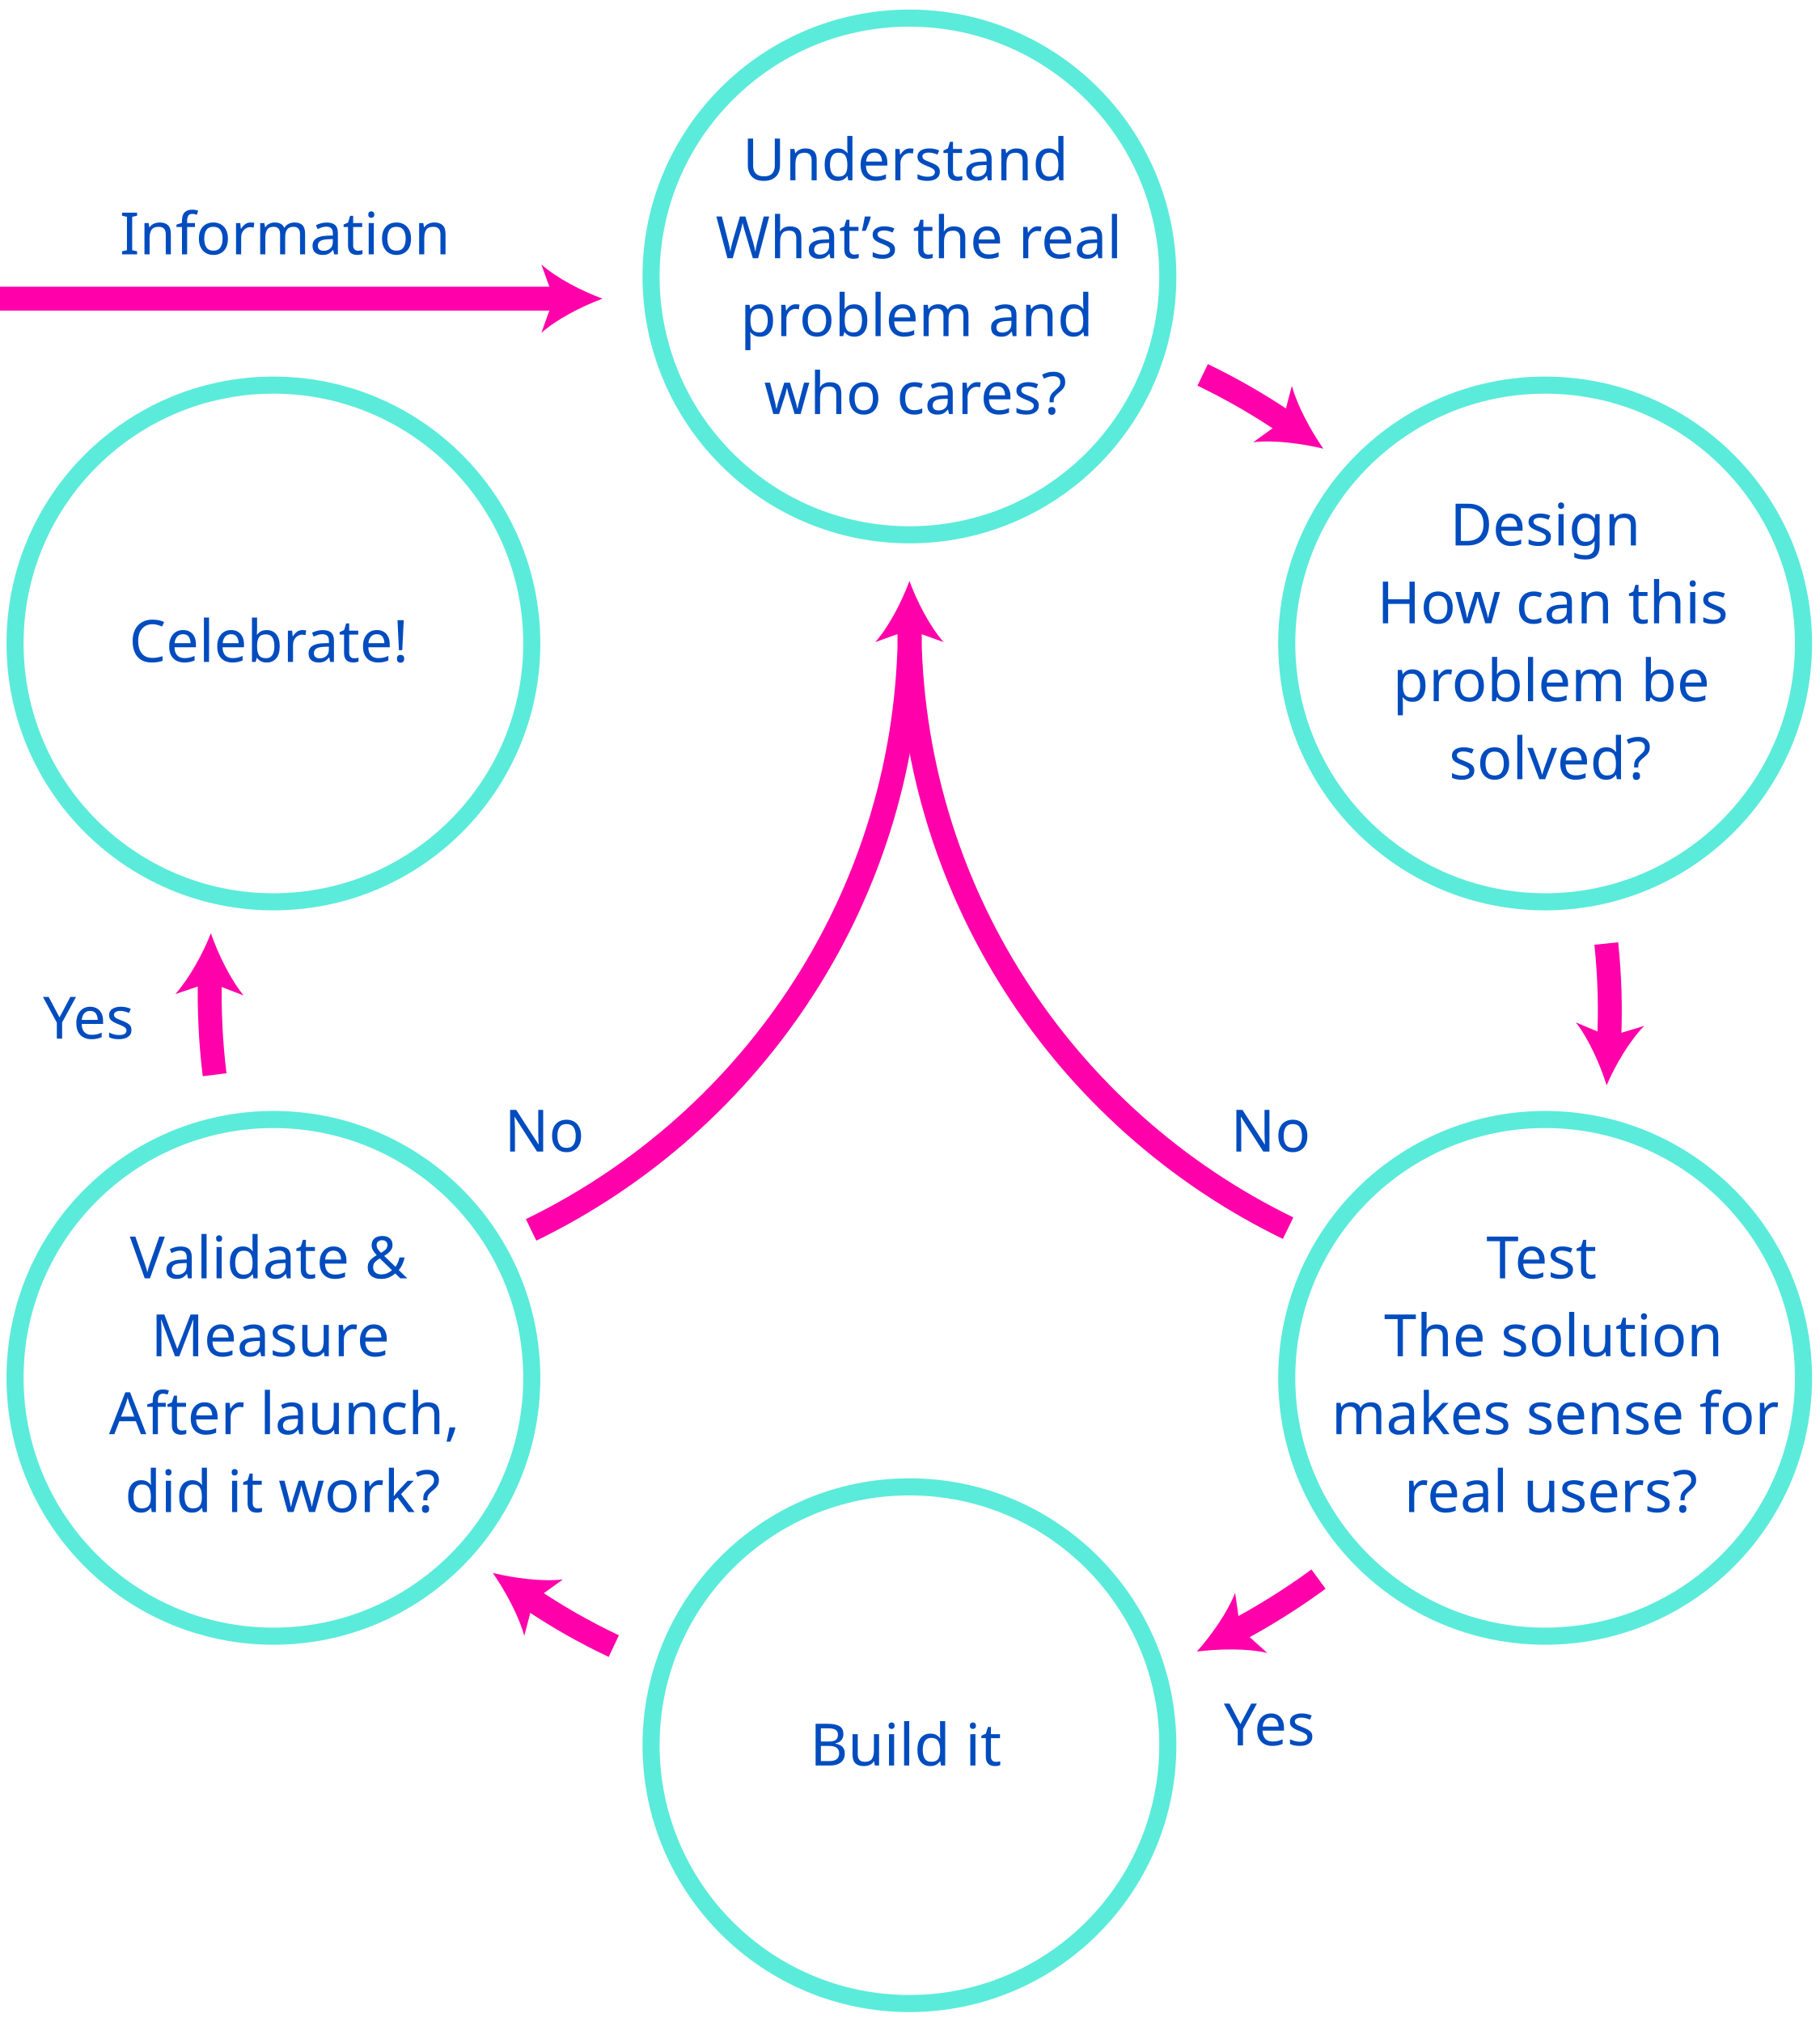
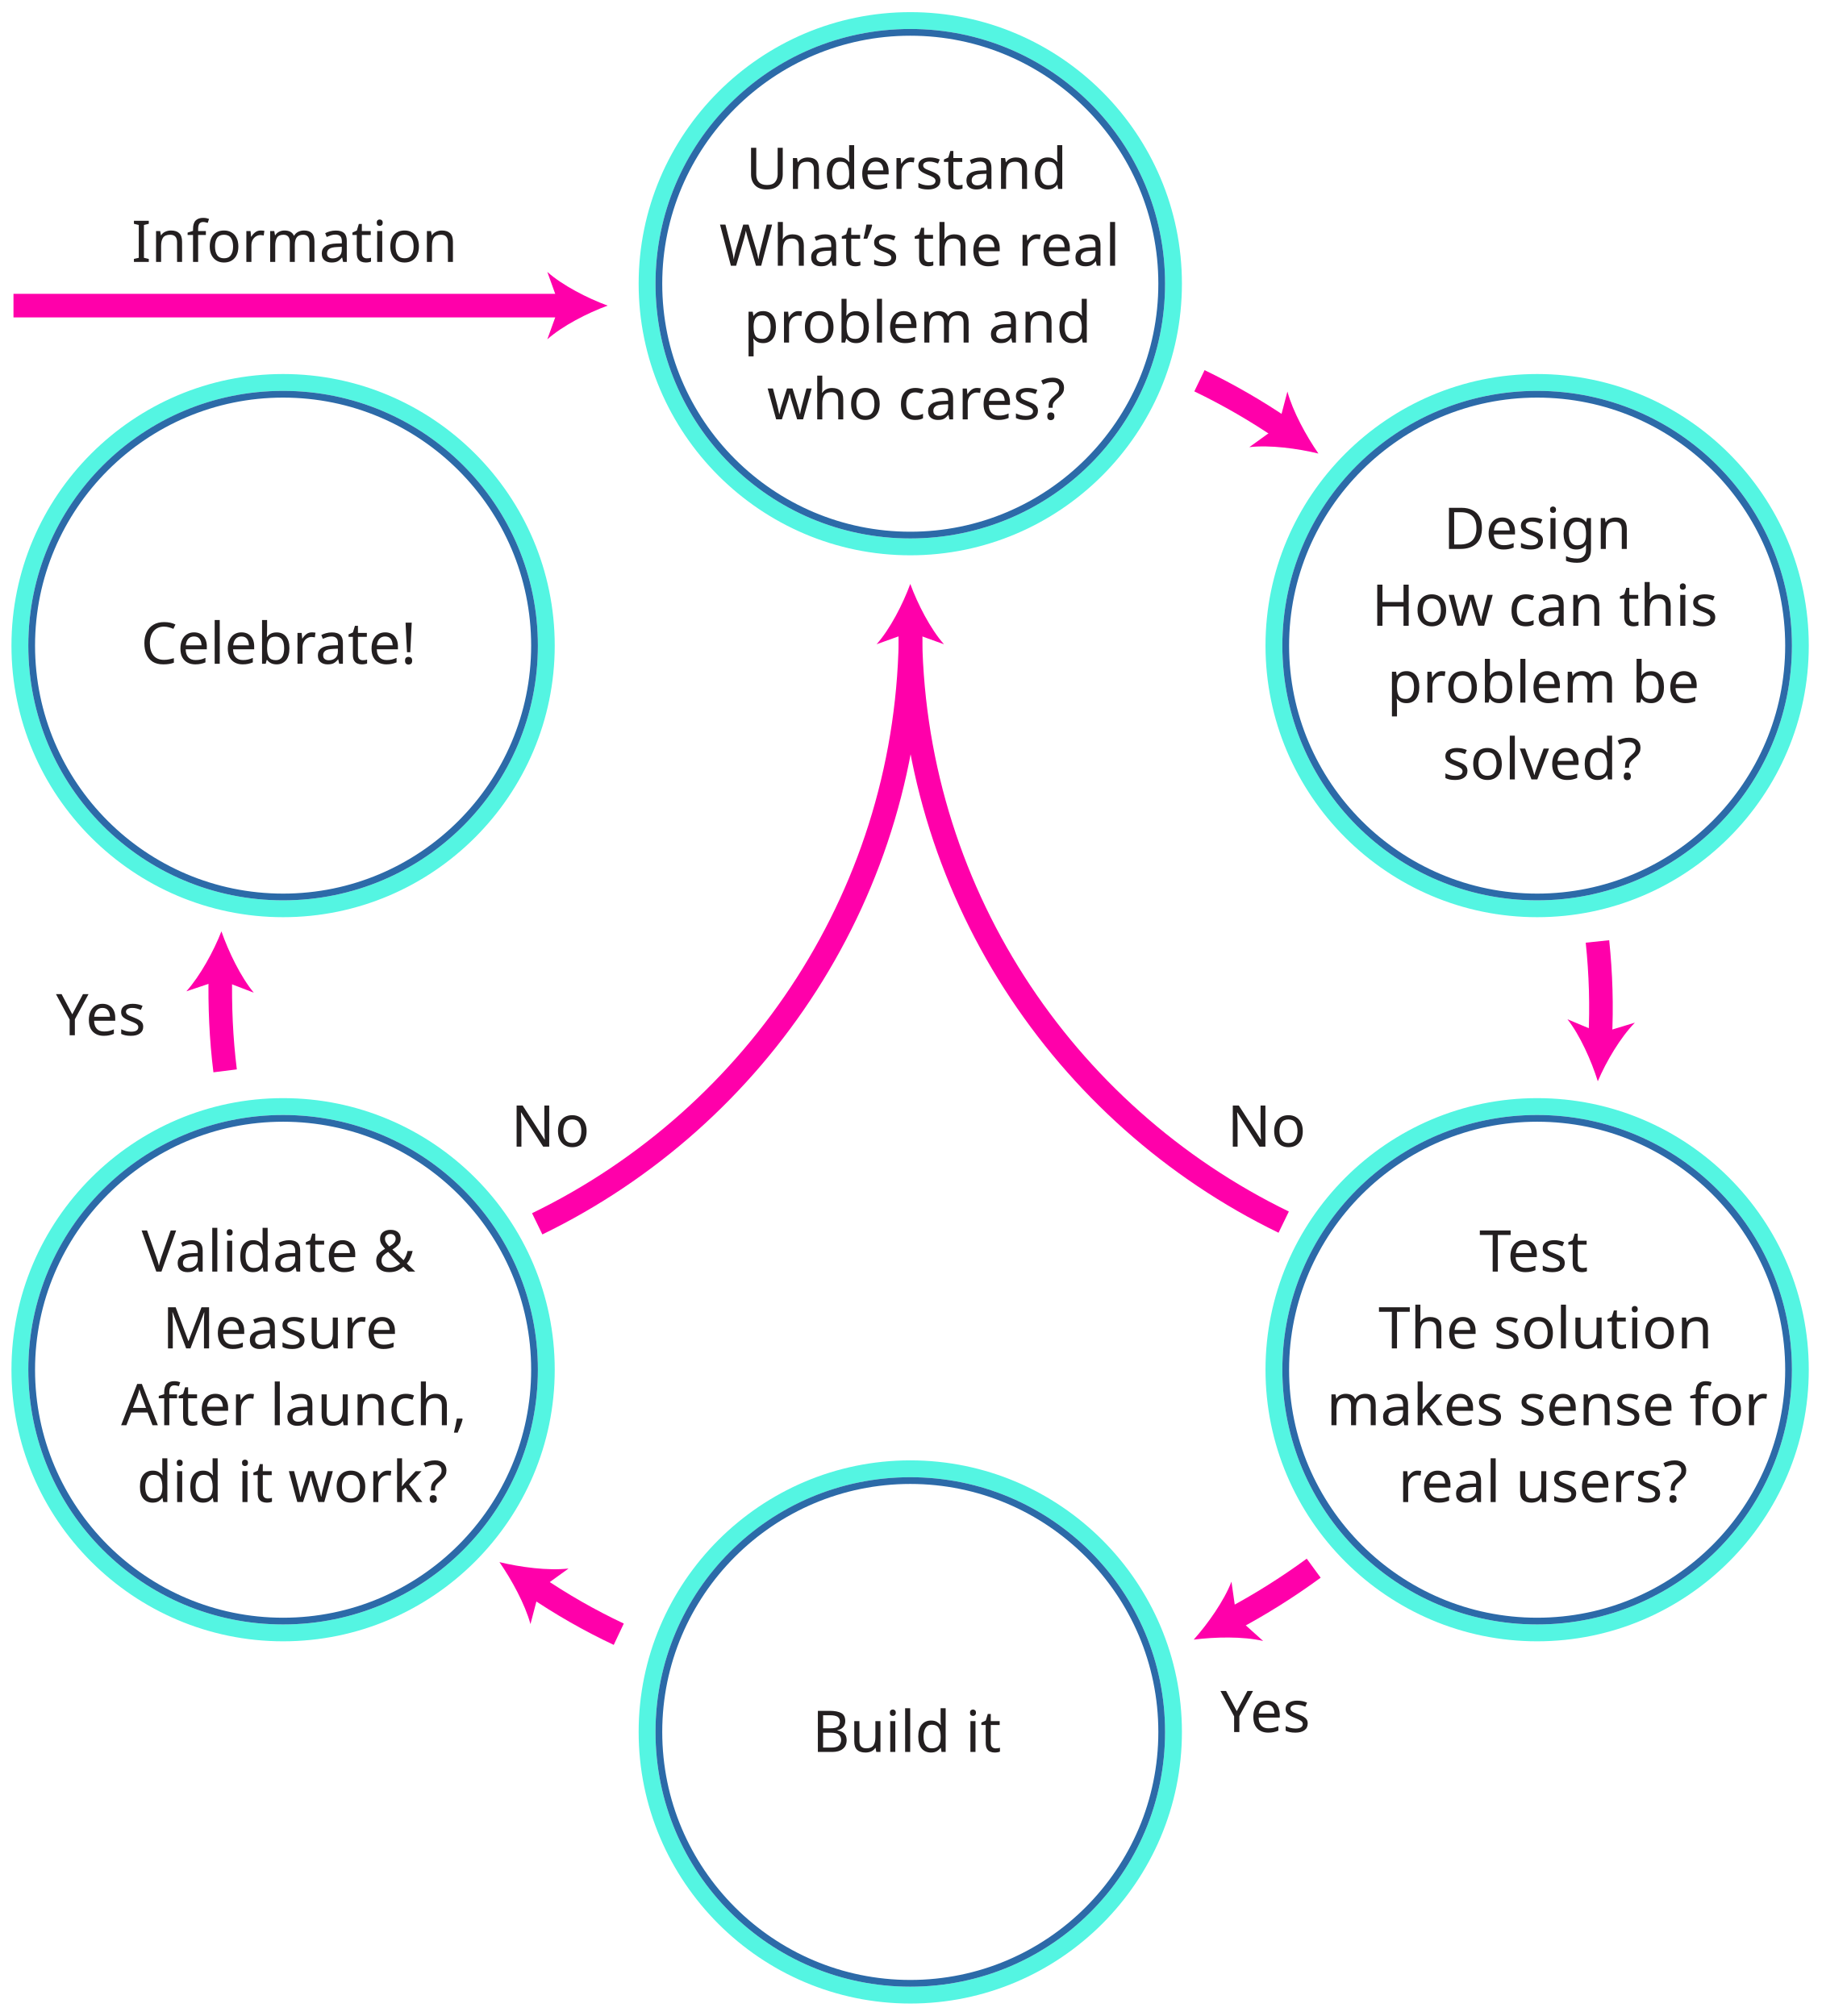
- <svg xmlns="http://www.w3.org/2000/svg" version="1.1" x="0px" y="0px" viewBox="0 0 532.3 591.7" style="enable-background:new 0 0 532.3 591.7;" xml:space="preserve">
+ <svg xmlns="http://www.w3.org/2000/svg" version="1.1" x="0px" y="0px" viewBox="0 0 540.4 598.3" style="enable-background:new 0 0 540.4 598.3;" xml:space="preserve">
  <style type="text/css">
	.st0{fill:none;stroke:#FF00AA;stroke-width:7;stroke-miterlimit:10;}
	.st1{fill:#FF00AA;}
- 	.st2{fill:none;stroke:#5BEBDA;stroke-width:5;stroke-miterlimit:10;}
- 	.st3{fill:#004CBF;}
+ 	.st2{fill:#54F5E2;}
+ 	.st3{fill:#231F20;}
	.st4{font-family:'OpenSans-Semibold';}
	.st5{font-size:17.1px;}
	.st6{font-family:'OpenSans-Light';}
	.st7{display:none;}
	.st8{display:inline;fill:none;stroke:#F2EB49;stroke-miterlimit:10;}
+ 	.st9{fill:#2C6AA8;}
</style>
  <g id="Layer_1">
    <g>
      <g>
        <g>
-           <path class="st0" d="M351.9,109.7c8.7,4.2,17,9,24.9,14.4" />
+           <path class="st0" d="M355.9,113c8.7,4.2,17,9,24.9,14.4" />
          <g>
-             <path class="st1" d="M387.2,131.3c-6.2-1.5-14.4-2.6-20.5-1.9l8.6-6.2l2.7-10.3C379.6,118.8,383.6,126.1,387.2,131.3z" />
+             <path class="st1" d="M391.2,134.6c-6.2-1.5-14.4-2.6-20.5-1.9l8.6-6.2l2.7-10.3C383.6,122.1,387.6,129.4,391.2,134.6z" />
          </g>
        </g>
      </g>
    </g>
    <g>
      <g>
        <g>
-           <path class="st0" d="M470,276.1c1,9.6,1.3,19.2,0.8,28.8" />
+           <path class="st0" d="M474,279.4c1,9.6,1.3,19.2,0.8,28.8" />
          <g>
-             <path class="st1" d="M470.1,317.6c-1.9-6.1-5.3-13.7-9-18.4l9.8,4.1l10.2-3.1C476.8,304.6,472.6,311.7,470.1,317.6z" />
+             <path class="st1" d="M474.1,320.9c-1.9-6.1-5.3-13.7-9-18.4l9.8,4.1l10.2-3.1C480.8,307.9,476.6,315,474.1,320.9z" />
          </g>
        </g>
      </g>
    </g>
    <g>
      <g>
        <g>
-           <path class="st0" d="M385.8,462.1c-7.8,5.7-15.9,10.8-24.4,15.3" />
+           <path class="st0" d="M389.8,465.4c-7.8,5.7-15.9,10.8-24.4,15.3" />
          <g>
-             <path class="st1" d="M350.2,483.3c4.2-4.7,9-11.5,11.2-17.2l1.5,10.5l7.9,7.1C364.8,482.3,356.5,482.5,350.2,483.3z" />
+             <path class="st1" d="M354.2,486.6c4.2-4.7,9-11.5,11.2-17.2l1.5,10.5l7.9,7.1C368.8,485.6,360.5,485.8,354.2,486.6z" />
          </g>
        </g>
      </g>
    </g>
    <g>
      <g>
        <g>
-           <path class="st0" d="M179.6,481.7c-8.7-4.1-17.1-8.9-25-14.3" />
+           <path class="st0" d="M183.6,485c-8.7-4.1-17.1-8.9-25-14.3" />
          <g>
-             <path class="st1" d="M144.2,460.3c6.2,1.5,14.4,2.6,20.5,1.9l-8.6,6.2l-2.7,10.3C151.8,472.8,147.8,465.5,144.2,460.3z" />
+             <path class="st1" d="M148.2,463.6c6.2,1.5,14.4,2.6,20.5,1.9l-8.6,6.2l-2.7,10.3C155.8,476.1,151.8,468.8,148.2,463.6z" />
          </g>
        </g>
      </g>
    </g>
    <g>
      <g>
        <g>
-           <path class="st0" d="M62.8,314.5c-1.2-9.6-1.6-19.2-1.4-28.8" />
+           <path class="st0" d="M66.8,317.8c-1.2-9.6-1.6-19.2-1.4-28.8" />
          <g>
-             <path class="st1" d="M61.7,273.1c2.1,6,5.7,13.5,9.6,18.2l-9.9-3.8l-10.1,3.4C55.4,286.3,59.4,279,61.7,273.1z" />
+             <path class="st1" d="M65.7,276.4c2.1,6,5.7,13.5,9.6,18.2l-9.9-3.8l-10.1,3.4C59.4,289.6,63.4,282.3,65.7,276.4z" />
          </g>
        </g>
      </g>
    </g>
    <g>
-       <circle class="st2" cx="266.1" cy="80.9" r="75.6" />
-       <g>
-         <text transform="matrix(1 0 0 1 217.2884 52.7597)" class="st3 st4 st5">Understand </text>
-         <text transform="matrix(1 0 0 1 209.4031 75.5595)" class="st3 st6 st5">What’s the real </text>
-         <text transform="matrix(1 0 0 1 216.6233 98.3593)" class="st3 st6 st5">problem and </text>
-         <text transform="matrix(1 0 0 1 223.5584 121.1596)" class="st3 st6 st5">who cares?</text>
-       </g>
+       <path class="st2" d="M270.1,8.6c41.8,0,75.6,33.8,75.6,75.6s-33.8,75.6-75.6,75.6s-75.6-33.8-75.6-75.6S228.4,8.6,270.1,8.6     M270.1,3.6c-44.4,0-80.6,36.2-80.6,80.6s36.2,80.6,80.6,80.6s80.6-36.2,80.6-80.6S314.6,3.6,270.1,3.6L270.1,3.6z" />
+     </g>
+     <text transform="matrix(1 0 0 1 221.3217 56.0597)" class="st3 st4 st5">Understand </text>
+     <text transform="matrix(1 0 0 1 213.4364 78.8595)" class="st3 st6 st5">What’s the real </text>
+     <text transform="matrix(1 0 0 1 220.6566 101.6593)" class="st3 st6 st5">problem and </text>
+     <text transform="matrix(1 0 0 1 227.5918 124.4596)" class="st3 st6 st5">who cares?</text>
+     <g>
+       <path class="st2" d="M456.1,116c41.8,0,75.6,33.8,75.6,75.6s-33.8,75.6-75.6,75.6s-75.6-33.8-75.6-75.6S414.4,116,456.1,116     M456.1,111c-44.4,0-80.6,36.2-80.6,80.6s36.2,80.6,80.6,80.6s80.6-36.2,80.6-80.6S500.6,111,456.1,111L456.1,111z" />
    </g>
    <g>
-       <circle class="st2" cx="452.1" cy="188.3" r="75.6" />
-       <g>
-         <text transform="matrix(1 0 0 1 424.2478 159.6091)" class="st3 st4 st5">Design</text>
-         <text transform="matrix(1 0 0 1 402.9675 182.4093)" class="st3 st6 st5">How can this </text>
-         <text transform="matrix(1 0 0 1 407.528 205.2092)" class="st3 st6 st5">problem be </text>
-         <text transform="matrix(1 0 0 1 423.9626 228.0094)" class="st3 st6 st5">solved?</text>
-       </g>
+       <text transform="matrix(1 0 0 1 428.2812 162.9091)" class="st3 st4 st5">Design</text>
+       <text transform="matrix(1 0 0 1 407.0009 185.7093)" class="st3 st6 st5">How can this </text>
+       <text transform="matrix(1 0 0 1 411.5614 208.5092)" class="st3 st6 st5">problem be </text>
+       <text transform="matrix(1 0 0 1 427.9959 231.3094)" class="st3 st6 st5">solved?</text>
    </g>
    <g>
-       <circle class="st2" cx="452.1" cy="403.2" r="75.6" />
-       <g>
-         <text transform="matrix(1 0 0 1 434.8894 374.0765)" class="st3 st4 st5">Test</text>
-         <text transform="matrix(1 0 0 1 404.9646 396.8763)" class="st3 st6 st5">The solution </text>
-         <text transform="matrix(1 0 0 1 389.5739 419.6761)" class="st3 st6 st5">makes sense for </text>
-         <text transform="matrix(1 0 0 1 410.8542 442.476)" class="st3 st6 st5">real users?</text>
-       </g>
+       <path class="st2" d="M456.1,330.9c41.8,0,75.6,33.8,75.6,75.6s-33.8,75.6-75.6,75.6s-75.6-33.8-75.6-75.6S414.4,330.9,456.1,330.9     M456.1,325.9c-44.4,0-80.6,36.2-80.6,80.6s36.2,80.6,80.6,80.6s80.6-36.2,80.6-80.6S500.6,325.9,456.1,325.9L456.1,325.9z" />
    </g>
    <g>
-       <text transform="matrix(1 0 0 1 360.1075 336.9911)" class="st3 st6 st5">No</text>
+       <text transform="matrix(1 0 0 1 438.9228 377.3765)" class="st3 st4 st5">Test</text>
+       <text transform="matrix(1 0 0 1 408.998 400.1763)" class="st3 st6 st5">The solution </text>
+       <text transform="matrix(1 0 0 1 393.6073 422.9761)" class="st3 st6 st5">makes sense for </text>
+       <text transform="matrix(1 0 0 1 414.8875 445.776)" class="st3 st6 st5">real users?</text>
    </g>
    <g>
-       <text transform="matrix(1 0 0 1 147.6022 336.9911)" class="st3 st6 st5">No</text>
+       <text transform="matrix(1 0 0 1 364.1409 340.2911)" class="st3 st6 st5">No</text>
    </g>
    <g>
-       <text transform="matrix(1 0 0 1 358.0952 510.7335)" class="st3 st6 st5">Yes</text>
+       <text transform="matrix(1 0 0 1 151.6355 340.2911)" class="st3 st6 st5">No</text>
    </g>
    <g>
-       <text transform="matrix(1 0 0 1 12.5695 303.9337)" class="st3 st6 st5">Yes</text>
+       <text transform="matrix(1 0 0 1 362.1286 514.0334)" class="st3 st6 st5">Yes</text>
    </g>
    <g>
-       <text transform="matrix(1 0 0 1 35.0205 74.4334)" class="st3 st6 st5">Information</text>
+       <text transform="matrix(1 0 0 1 16.6028 307.2337)" class="st3 st6 st5">Yes</text>
    </g>
    <g>
-       <circle class="st2" cx="80" cy="403.2" r="75.6" />
-       <g>
-         <text transform="matrix(1 0 0 1 37.9842 374.0766)" class="st3 st4 st5">Validate &amp; </text>
-         <text transform="matrix(1 0 0 1 44.159 396.8764)" class="st3 st4 st5">Measure </text>
-         <text transform="matrix(1 0 0 1 31.9042 419.6762)" class="st3 st6 st5">After launch, </text>
-         <text transform="matrix(1 0 0 1 36.5595 442.476)" class="st3 st6 st5">did it work?</text>
-       </g>
+       <text transform="matrix(1 0 0 1 39.0538 77.7334)" class="st3 st6 st5">Information</text>
    </g>
    <g>
-       <circle class="st2" cx="266.1" cy="510.7" r="75.6" />
-       <text transform="matrix(1 0 0 1 236.99 516.637)" class="st3 st4 st5">Build it</text>
+       <path class="st2" d="M84,330.9c41.8,0,75.6,33.8,75.6,75.6s-33.8,75.6-75.6,75.6S8.4,448.3,8.4,406.5S42.3,330.9,84,330.9     M84,325.9c-44.4,0-80.6,36.2-80.6,80.6s36.2,80.6,80.6,80.6s80.6-36.2,80.6-80.6S128.5,325.9,84,325.9L84,325.9z" />
    </g>
    <g>
-       <circle class="st2" cx="80" cy="188.3" r="75.6" />
-       <text transform="matrix(1 0 0 1 37.7605 193.6966)" class="st3 st4 st5">Celebrate!</text>
+       <text transform="matrix(1 0 0 1 42.0175 377.3766)" class="st3 st4 st5">Validate &amp; </text>
+       <text transform="matrix(1 0 0 1 48.1923 400.1764)" class="st3 st4 st5">Measure </text>
+       <text transform="matrix(1 0 0 1 35.9375 422.9762)" class="st3 st6 st5">After launch, </text>
+       <text transform="matrix(1 0 0 1 40.5928 445.776)" class="st3 st6 st5">did it work?</text>
    </g>
    <g>
+       <path class="st2" d="M270.1,438.4c41.8,0,75.6,33.8,75.6,75.6c0,41.8-33.8,75.6-75.6,75.6s-75.6-33.8-75.6-75.6    C194.5,472.2,228.4,438.4,270.1,438.4 M270.1,433.4c-44.4,0-80.6,36.2-80.6,80.6s36.2,80.6,80.6,80.6s80.6-36.2,80.6-80.6    S314.6,433.4,270.1,433.4L270.1,433.4z" />
+     </g>
+     <text transform="matrix(1 0 0 1 241.0233 519.937)" class="st3 st4 st5">Build it</text>
+     <g>
+       <path class="st2" d="M84,116c41.8,0,75.6,33.8,75.6,75.6s-33.8,75.6-75.6,75.6S8.4,233.4,8.4,191.6S42.3,116,84,116 M84,111    c-44.4,0-80.6,36.2-80.6,80.6s36.2,80.6,80.6,80.6s80.6-36.2,80.6-80.6S128.5,111,84,111L84,111z" />
+     </g>
+     <text transform="matrix(1 0 0 1 41.7938 196.9966)" class="st3 st4 st5">Celebrate!</text>
+     <g>
      <g>
-         <path class="st0" d="M376.9,359.4c-65.5-31.8-110.8-99-110.8-176.7" />
+         <path class="st0" d="M380.9,362.7c-65.5-31.8-110.8-99-110.8-176.7" />
        <g>
-           <path class="st1" d="M266.1,170c2.2,6,6,13.4,10,17.9l-10-3.6l-10,3.6C260.1,183.4,263.9,176,266.1,170z" />
+           <path class="st1" d="M270.1,173.3c2.2,6,6,13.4,10,17.9l-10-3.6l-10,3.6C264.1,186.7,267.9,179.3,270.1,173.3z" />
        </g>
      </g>
    </g>
-     <path class="st0" d="M155.4,359.9c65.5-31.8,110.8-99,110.8-176.7" />
+     <path class="st0" d="M159.4,363.2c65.5-31.8,110.8-99,110.8-176.7" />
    <g>
      <g>
-         <line class="st0" x1="163.6" y1="87.4" x2="0" y2="87.4" />
+         <line class="st0" x1="167.6" y1="90.7" x2="4" y2="90.7" />
        <g>
-           <path class="st1" d="M176.3,87.4c-6-2.2-13.4-6-17.9-10l3.6,10l-3.6,10C162.9,93.4,170.3,89.6,176.3,87.4z" />
+           <path class="st1" d="M180.3,90.7c-6-2.2-13.4-6-17.9-10l3.6,10l-3.6,10C166.9,96.7,174.3,92.9,180.3,90.7z" />
        </g>
      </g>
    </g>
+     <g id="Layer_3" class="st7">
+       <circle class="st8" cx="270.1" cy="299.1" r="214.9" />
+       <rect x="452.9" y="274.1" class="st8" width="55.8" height="50.1" />
+     </g>
+     <g id="Layer_2" class="st7">
+       <circle class="st8" cx="270.1" cy="299.1" r="214.9" />
+       <circle class="st8" cx="270.1" cy="299.1" r="194.1" />
+       <line class="st8" x1="270.1" y1="533.3" x2="270.1" y2="65" />
+       <line class="st8" x1="460.5" y1="189.2" x2="79.7" y2="409.1" />
+       <line class="st8" x1="79.7" y1="189.2" x2="460.5" y2="409.1" />
+     </g>
  </g>
-   <g id="Layer_3" class="st7">
-     <circle class="st8" cx="266.1" cy="295.8" r="214.9" />
-     <rect x="448.9" y="270.8" class="st8" width="55.8" height="50.1" />
-   </g>
-   <g id="Layer_2" class="st7">
-     <circle class="st8" cx="266.1" cy="295.8" r="214.9" />
-     <circle class="st8" cx="266.1" cy="295.8" r="194.1" />
-     <line class="st8" x1="266.1" y1="530" x2="266.1" y2="61.7" />
-     <line class="st8" x1="456.5" y1="185.9" x2="75.7" y2="405.8" />
-     <line class="st8" x1="75.7" y1="185.9" x2="456.5" y2="405.8" />
+   <g id="Layer_2_1_">
+     <g>
+       <path class="st9" d="M270.1,10.6c40.6,0,73.6,33,73.6,73.6s-33,73.6-73.6,73.6s-73.6-33-73.6-73.6S229.6,10.6,270.1,10.6     M270.1,8.6c-41.8,0-75.6,33.8-75.6,75.6s33.8,75.6,75.6,75.6s75.6-33.8,75.6-75.6S311.9,8.6,270.1,8.6L270.1,8.6z" />
+     </g>
+     <g>
+       <path class="st9" d="M456.1,118c40.6,0,73.6,33,73.6,73.6s-33,73.6-73.6,73.6s-73.6-33-73.6-73.6S415.6,118,456.1,118 M456.1,116    c-41.8,0-75.6,33.8-75.6,75.6s33.8,75.6,75.6,75.6s75.6-33.8,75.6-75.6S497.9,116,456.1,116L456.1,116z" />
+     </g>
+     <g>
+       <path class="st9" d="M456.1,332.9c40.6,0,73.6,33,73.6,73.6s-33,73.6-73.6,73.6s-73.6-33-73.6-73.6S415.6,332.9,456.1,332.9     M456.1,330.9c-41.8,0-75.6,33.8-75.6,75.6s33.8,75.6,75.6,75.6s75.6-33.8,75.6-75.6S497.9,330.9,456.1,330.9L456.1,330.9z" />
+     </g>
+     <g>
+       <path class="st9" d="M84,332.9c40.6,0,73.6,33,73.6,73.6s-33,73.6-73.6,73.6s-73.6-33-73.6-73.6S43.5,332.9,84,332.9 M84,330.9    c-41.8,0-75.6,33.8-75.6,75.6s33.8,75.6,75.6,75.6s75.6-33.8,75.6-75.6S125.8,330.9,84,330.9L84,330.9z" />
+     </g>
+     <g>
+       <path class="st9" d="M270.1,440.4c40.6,0,73.6,33,73.6,73.6s-33,73.6-73.6,73.6s-73.6-33-73.6-73.6S229.6,440.4,270.1,440.4     M270.1,438.4c-41.8,0-75.6,33.8-75.6,75.6s33.8,75.6,75.6,75.6s75.6-33.8,75.6-75.6S311.9,438.4,270.1,438.4L270.1,438.4z" />
+     </g>
+     <g>
+       <path class="st9" d="M84,118c40.6,0,73.6,33,73.6,73.6s-33,73.6-73.6,73.6s-73.6-33-73.6-73.6S43.5,118,84,118 M84,116    c-41.8,0-75.6,33.8-75.6,75.6s33.8,75.6,75.6,75.6s75.6-33.8,75.6-75.6S125.8,116,84,116L84,116z" />
+     </g>
  </g>
</svg>
